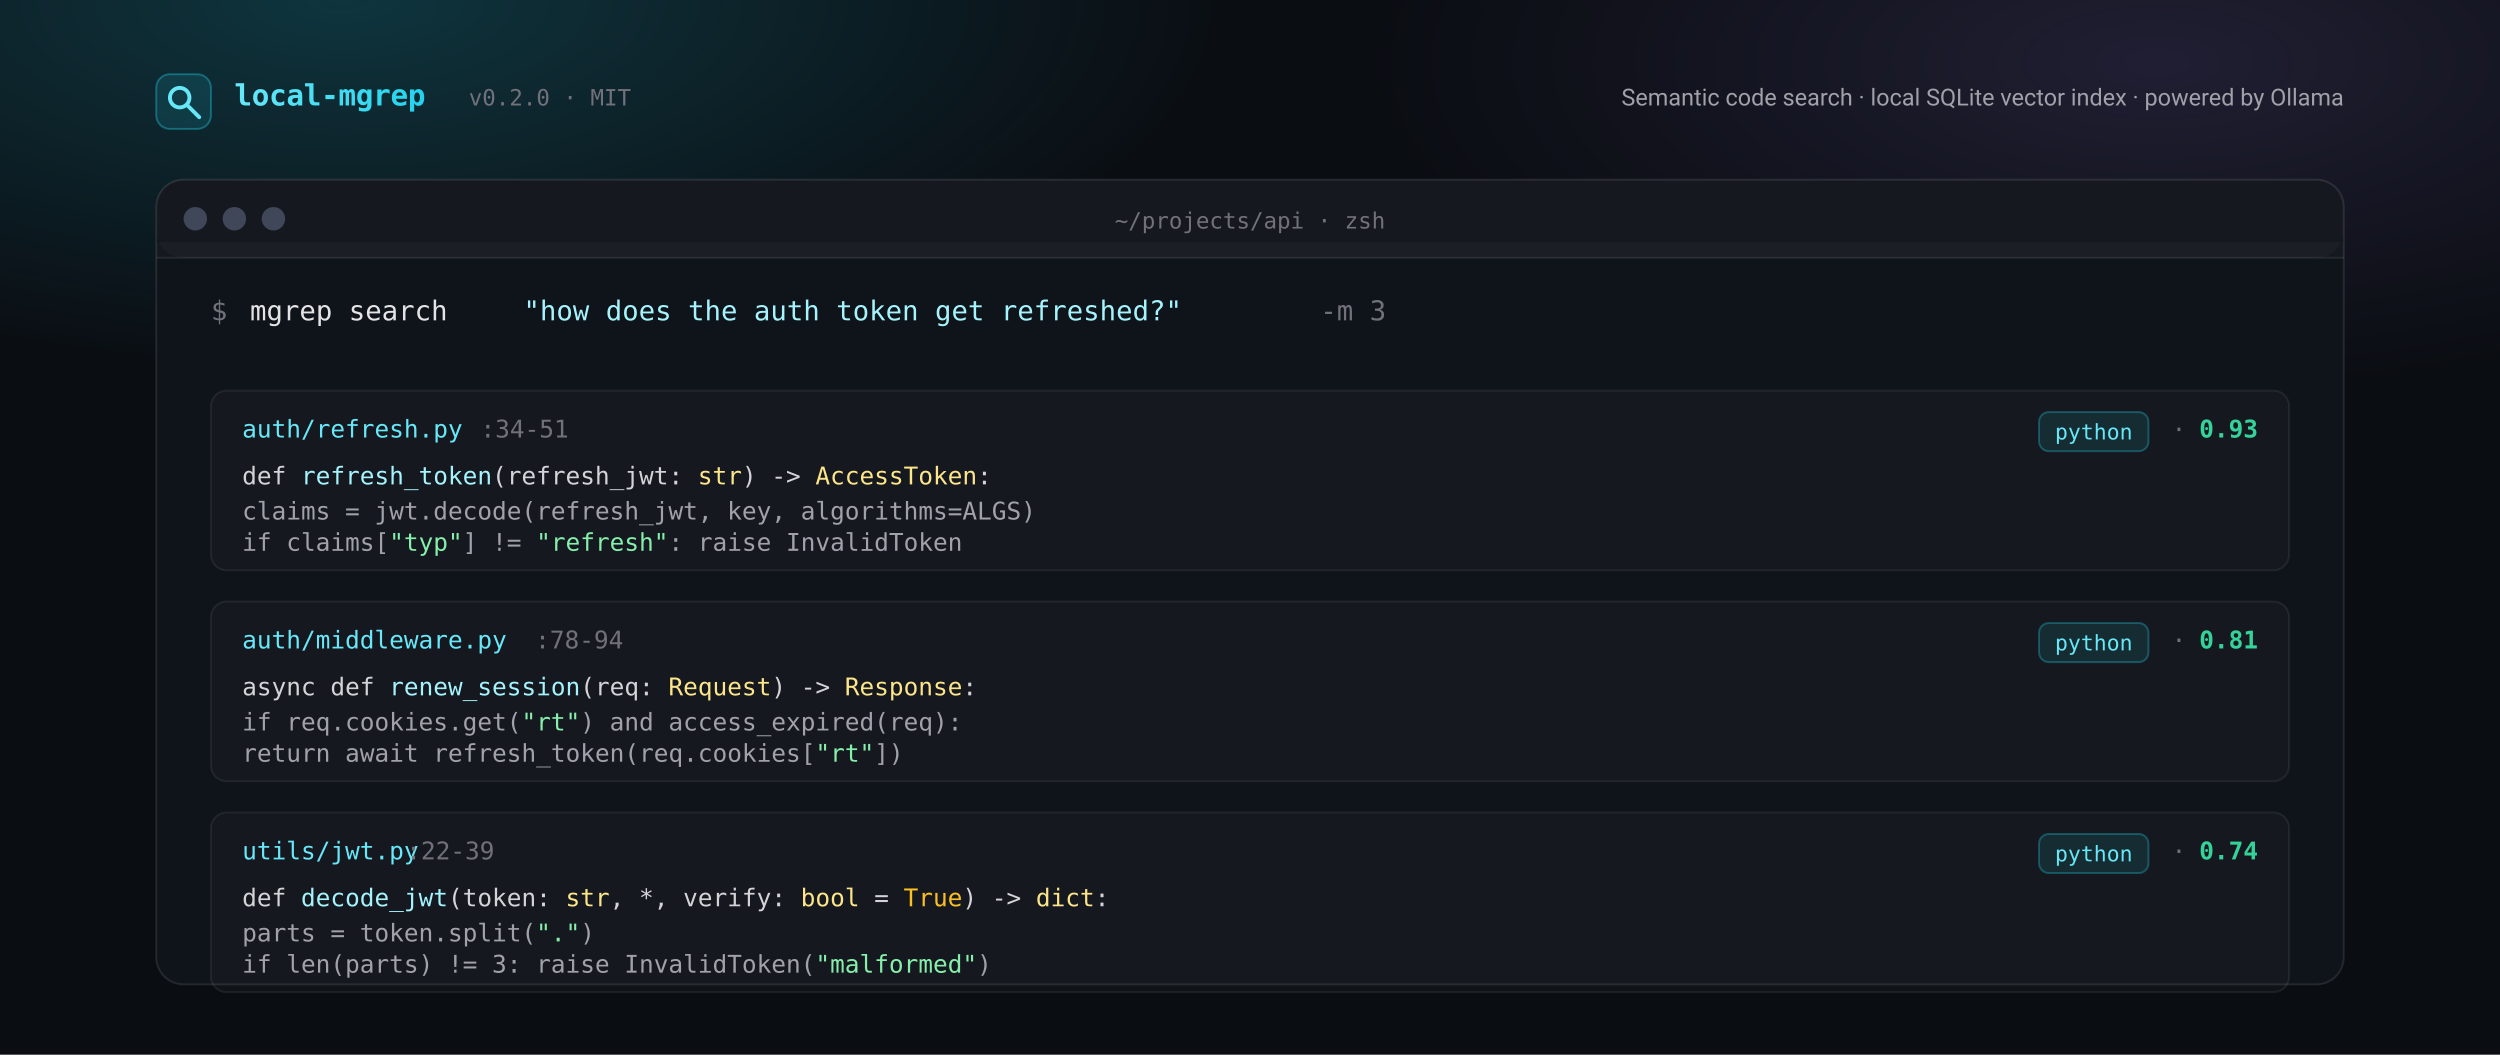
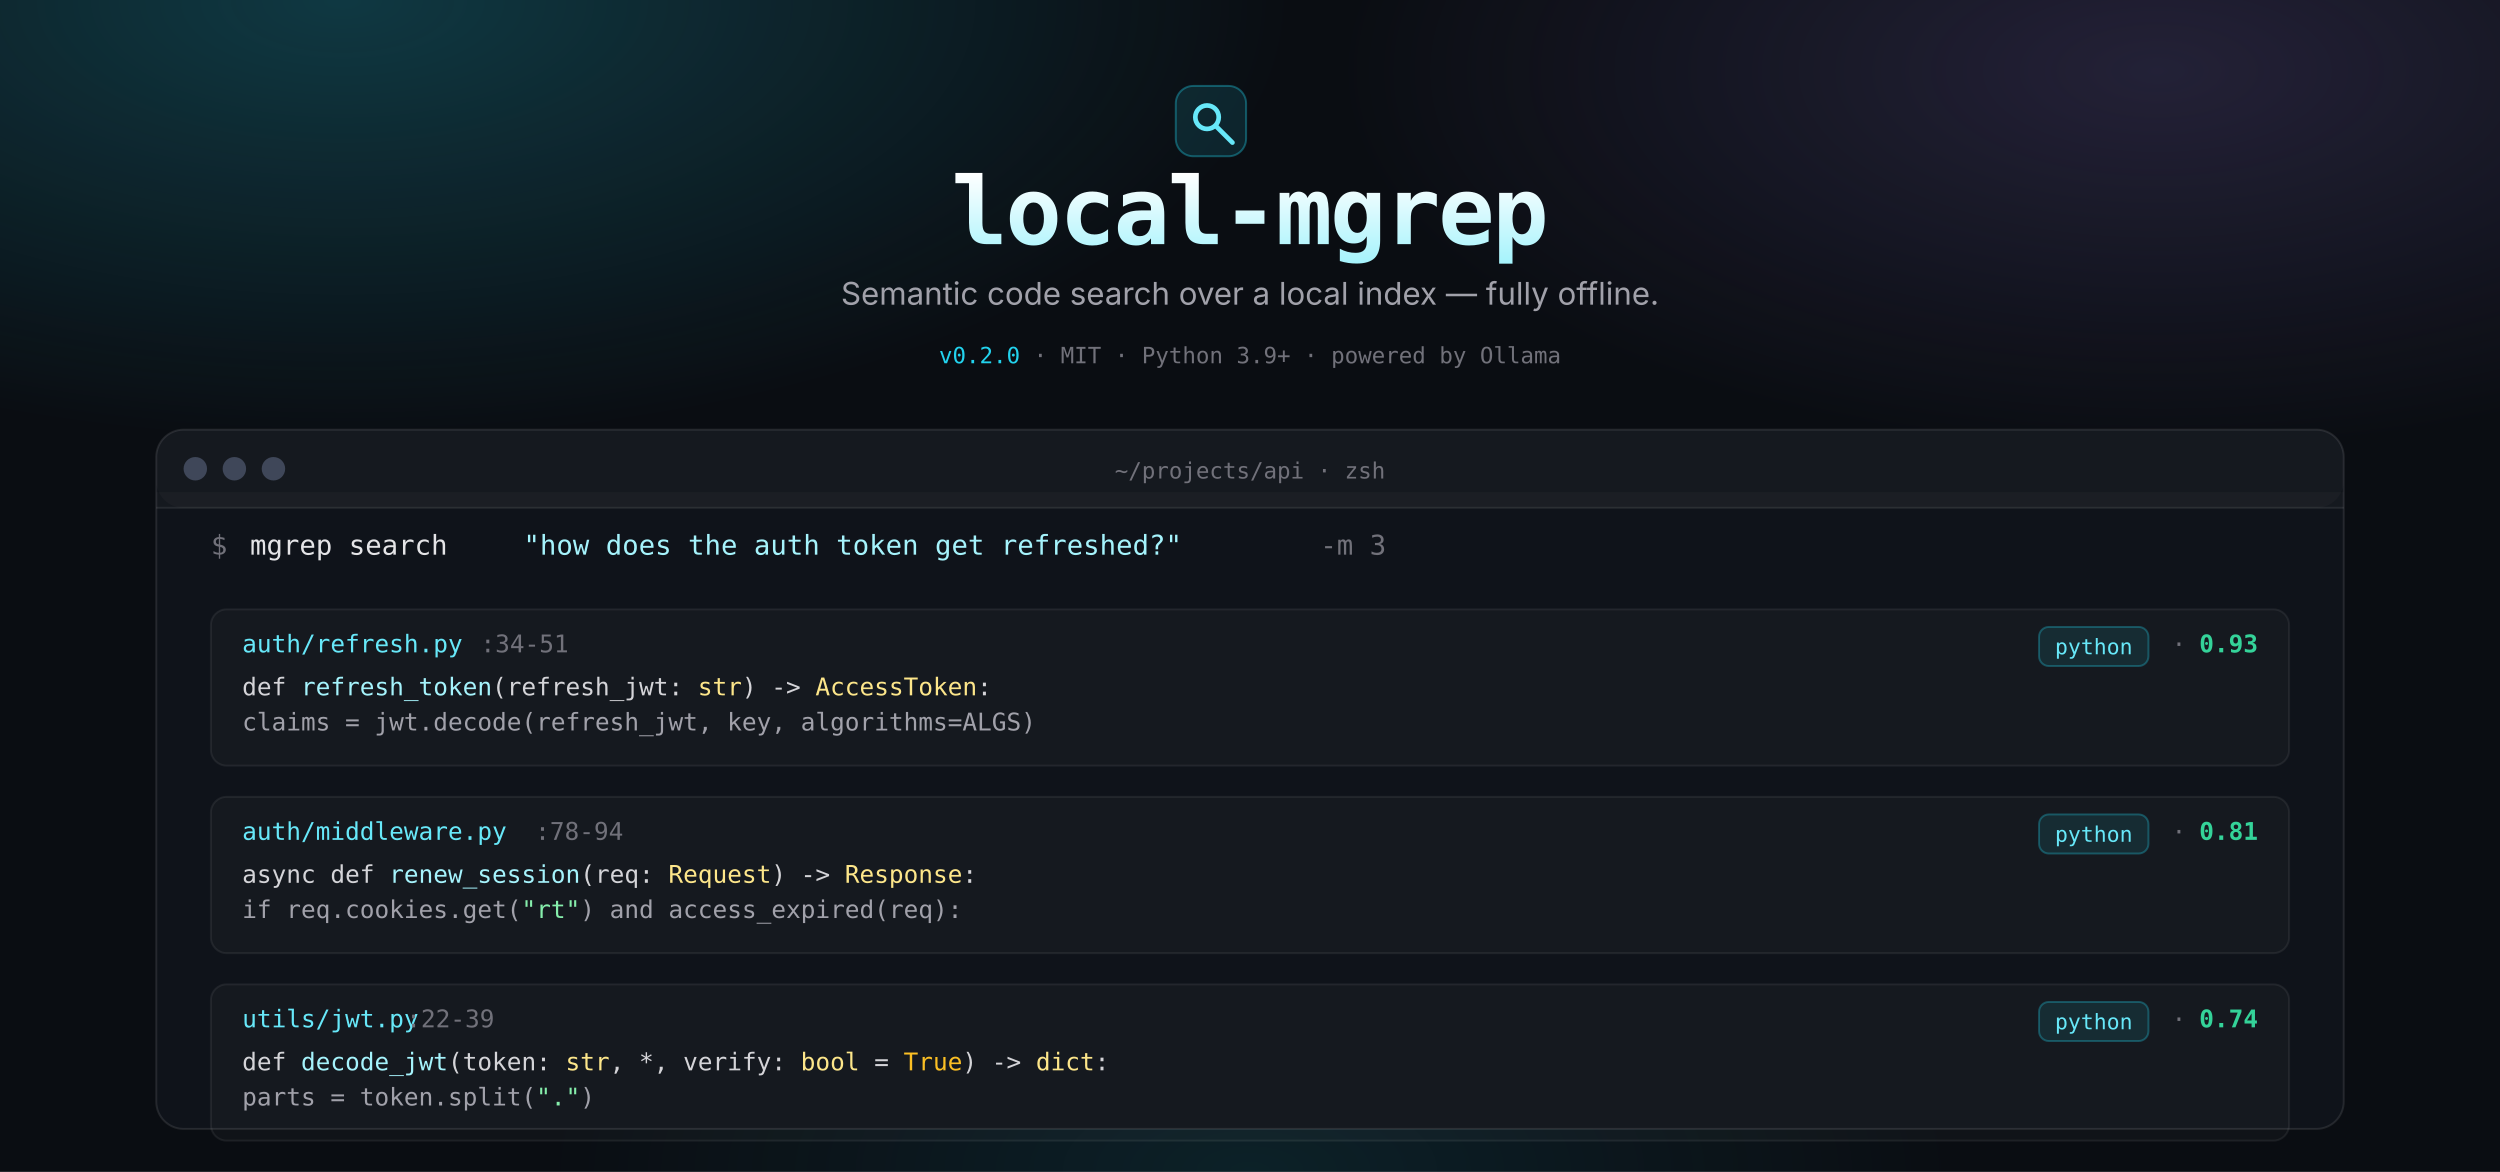
- <svg xmlns="http://www.w3.org/2000/svg" viewBox="0 0 1280 540" role="img" aria-labelledby="hero-title hero-desc" font-family="ui-sans-serif, -apple-system, 'Segoe UI', Roboto, system-ui, sans-serif">
+ <svg xmlns="http://www.w3.org/2000/svg" viewBox="0 0 1280 600" role="img" aria-labelledby="hero-title hero-desc" font-family="Inter, ui-sans-serif, -apple-system, 'Segoe UI', Roboto, system-ui, sans-serif">
  <defs>
-     <radialGradient id="orb-cy" cx="14%" cy="0%" r="55%">
-       <stop offset="0%" stop-color="rgba(34,211,238,0.20)" />
+     <radialGradient id="orb-cy" cx="14%" cy="0%" r="58%">
+       <stop offset="0%" stop-color="rgba(34,211,238,0.22)" />
      <stop offset="65%" stop-color="rgba(34,211,238,0)" />
    </radialGradient>
-     <radialGradient id="orb-vi" cx="86%" cy="6%" r="48%">
-       <stop offset="0%" stop-color="rgba(167,139,250,0.14)" />
+     <radialGradient id="orb-vi" cx="86%" cy="6%" r="50%">
+       <stop offset="0%" stop-color="rgba(167,139,250,0.16)" />
      <stop offset="65%" stop-color="rgba(167,139,250,0)" />
    </radialGradient>
-     <linearGradient id="brand-grad" x1="0" y1="0" x2="1" y2="0">
-       <stop offset="0%" stop-color="#67e8f9" />
-       <stop offset="100%" stop-color="#22d3ee" />
+     <radialGradient id="orb-em" cx="50%" cy="100%" r="40%">
+       <stop offset="0%" stop-color="rgba(34,211,238,0.10)" />
+       <stop offset="70%" stop-color="rgba(34,211,238,0)" />
+     </radialGradient>
+     <linearGradient id="brand-grad" x1="0" y1="0" x2="0" y2="1">
+       <stop offset="0%" stop-color="#ffffff" />
+       <stop offset="100%" stop-color="#a5f3fc" />
    </linearGradient>
  </defs>
-   <rect width="1280" height="540" fill="#0a0d12" />
-   <rect width="1280" height="540" fill="url(#orb-cy)" />
-   <rect width="1280" height="540" fill="url(#orb-vi)" />
-   <g transform="translate(80 48)">
-     <g transform="translate(0 -10)">
-       <rect width="28" height="28" rx="7" fill="rgba(34,211,238,0.12)" stroke="rgba(34,211,238,0.35)" />
-       <g fill="none" stroke="#67e8f9" stroke-width="2" stroke-linecap="round" stroke-linejoin="round">
-         <circle cx="12" cy="12" r="5" />
-         <line x1="16" y1="16" x2="22" y2="22" />
-       </g>
+   <rect width="1280" height="600" fill="#0a0d12" />
+   <rect width="1280" height="600" fill="url(#orb-cy)" />
+   <rect width="1280" height="600" fill="url(#orb-vi)" />
+   <rect width="1280" height="600" fill="url(#orb-em)" />
+   <g transform="translate(602 44)">
+     <rect width="36" height="36" rx="9" fill="rgba(34,211,238,0.12)" stroke="rgba(34,211,238,0.35)" />
+     <g fill="none" stroke="#67e8f9" stroke-width="2.4" stroke-linecap="round" stroke-linejoin="round" transform="translate(2 2)">
+       <circle cx="14" cy="14" r="6" />
+       <line x1="19" y1="19" x2="27" y2="27" />
    </g>
-     <text x="40" y="6" font-size="15" font-weight="700" fill="url(#brand-grad)" font-family="ui-monospace, Menlo, Consolas, monospace" letter-spacing="-0.01em">local-mgrep</text>
-     <text x="160" y="6" font-size="11.5" fill="#71717a" font-family="ui-monospace, Menlo, Consolas, monospace">v0.2.0 · MIT</text>
-     <text x="1120" y="6" text-anchor="end" font-size="12" fill="#a1a1aa">Semantic code search · local SQLite vector index · powered by Ollama</text>
  </g>
-   <g transform="translate(80 92)">
-     <rect width="1120" height="412" rx="14" fill="#0f131a" stroke="rgba(255,255,255,0.10)" stroke-width="1" />
+   <text x="640" y="125" text-anchor="middle" font-size="48" font-weight="700" fill="url(#brand-grad)" font-family="ui-monospace, 'JetBrains Mono', Menlo, Consolas, monospace" letter-spacing="-0.025em">local-mgrep</text>
+   <text x="640" y="156" text-anchor="middle" font-size="16" fill="#a1a1aa">Semantic code search over a local index — fully offline.</text>
+   <g font-size="11.5" font-family="ui-monospace, Menlo, Consolas, monospace" fill="#71717a" text-anchor="middle">
+     <text x="640" y="186">
+       <tspan fill="#22d3ee">v0.2.0</tspan>  ·  MIT  ·  Python 3.9+  ·  powered by Ollama</text>
+   </g>
+   <g transform="translate(80 220)">
+     <rect width="1120" height="358" rx="14" fill="#0f131a" stroke="rgba(255,255,255,0.10)" stroke-width="1" />
    <rect width="1120" height="40" rx="14" fill="rgba(255,255,255,0.025)" />
    <rect y="32" width="1120" height="8" fill="rgba(255,255,255,0.025)" />
    <line x1="0" y1="40" x2="1120" y2="40" stroke="rgba(255,255,255,0.08)" />
    <g transform="translate(20 20)">
      <circle cx="0" cy="0" r="6" fill="#3f4759" />
      <circle cx="20" cy="0" r="6" fill="#3f4759" />
      <circle cx="40" cy="0" r="6" fill="#3f4759" />
    </g>
    <text x="560" y="25" text-anchor="middle" font-size="11.5" fill="#71717a" font-family="ui-monospace, Menlo, Consolas, monospace">~/projects/api · zsh</text>
-     <g transform="translate(28 72)" font-family="ui-monospace, Menlo, Consolas, monospace">
+     <g transform="translate(28 64)" font-family="ui-monospace, Menlo, Consolas, monospace">
      <text font-size="14" fill="#71717a">$</text>
      <text x="20" font-size="14" fill="#e4e4e7">mgrep search </text>
      <text x="160" font-size="14" fill="#a5f3fc">"how does the auth token get refreshed?"</text>
      <text x="568" font-size="14" fill="#71717a"> -m 3</text>
-       <g transform="translate(0 36)">
-         <rect width="1064" height="92" rx="8" fill="rgba(255,255,255,0.025)" stroke="rgba(255,255,255,0.07)" />
-         <text x="16" y="24" font-size="12.5" fill="#67e8f9">auth/refresh.py</text>
-         <text x="138" y="24" font-size="12.5" fill="#71717a">:34-51</text>
-         <rect x="936" y="11" width="56" height="20" rx="5" fill="rgba(34,211,238,0.10)" stroke="rgba(34,211,238,0.30)" />
-         <text x="964" y="25" text-anchor="middle" font-size="11" fill="#67e8f9">python</text>
-         <text x="1004" y="24" font-size="12" fill="#71717a">·</text>
-         <text x="1018" y="24" font-size="12.5" fill="#34d399" font-weight="700">0.93</text>
-         <text x="16" y="48" font-size="12.5" fill="#d4d4d8">def <tspan fill="#a5f3fc">refresh_token</tspan>(refresh_jwt: <tspan fill="#fde68a">str</tspan>) -&gt; <tspan fill="#fde68a">AccessToken</tspan>:</text>
-         <text x="16" y="66" font-size="12.5" fill="#a1a1aa">    claims = jwt.decode(refresh_jwt, key, algorithms=ALGS)</text>
-         <text x="16" y="82" font-size="12.5" fill="#a1a1aa">    if claims[<tspan fill="#86efac">"typ"</tspan>] != <tspan fill="#86efac">"refresh"</tspan>: raise InvalidToken</text>
+       <g transform="translate(0 28)">
+         <rect width="1064" height="80" rx="8" fill="rgba(255,255,255,0.025)" stroke="rgba(255,255,255,0.07)" />
+         <text x="16" y="22" font-size="12.5" fill="#67e8f9">auth/refresh.py</text>
+         <text x="138" y="22" font-size="12.5" fill="#71717a">:34-51</text>
+         <rect x="936" y="9" width="56" height="20" rx="5" fill="rgba(34,211,238,0.10)" stroke="rgba(34,211,238,0.30)" />
+         <text x="964" y="23" text-anchor="middle" font-size="11" fill="#67e8f9">python</text>
+         <text x="1004" y="22" font-size="12" fill="#71717a">·</text>
+         <text x="1018" y="22" font-size="12.5" fill="#34d399" font-weight="700">0.93</text>
+         <text x="16" y="44" font-size="12.5" fill="#d4d4d8">def <tspan fill="#a5f3fc">refresh_token</tspan>(refresh_jwt: <tspan fill="#fde68a">str</tspan>) -&gt; <tspan fill="#fde68a">AccessToken</tspan>:</text>
+         <text x="16" y="62" font-size="12.5" fill="#a1a1aa">    claims = jwt.decode(refresh_jwt, key, algorithms=ALGS)</text>
      </g>
-       <g transform="translate(0 144)">
-         <rect width="1064" height="92" rx="8" fill="rgba(255,255,255,0.025)" stroke="rgba(255,255,255,0.07)" />
-         <text x="16" y="24" font-size="12.5" fill="#67e8f9">auth/middleware.py</text>
-         <text x="166" y="24" font-size="12.5" fill="#71717a">:78-94</text>
-         <rect x="936" y="11" width="56" height="20" rx="5" fill="rgba(34,211,238,0.10)" stroke="rgba(34,211,238,0.30)" />
-         <text x="964" y="25" text-anchor="middle" font-size="11" fill="#67e8f9">python</text>
-         <text x="1004" y="24" font-size="12" fill="#71717a">·</text>
-         <text x="1018" y="24" font-size="12.5" fill="#34d399" font-weight="700">0.81</text>
-         <text x="16" y="48" font-size="12.5" fill="#d4d4d8">async def <tspan fill="#a5f3fc">renew_session</tspan>(req: <tspan fill="#fde68a">Request</tspan>) -&gt; <tspan fill="#fde68a">Response</tspan>:</text>
-         <text x="16" y="66" font-size="12.5" fill="#a1a1aa">    if req.cookies.get(<tspan fill="#86efac">"rt"</tspan>) and access_expired(req):</text>
-         <text x="16" y="82" font-size="12.5" fill="#a1a1aa">        return await refresh_token(req.cookies[<tspan fill="#86efac">"rt"</tspan>])</text>
+       <g transform="translate(0 124)">
+         <rect width="1064" height="80" rx="8" fill="rgba(255,255,255,0.025)" stroke="rgba(255,255,255,0.07)" />
+         <text x="16" y="22" font-size="12.5" fill="#67e8f9">auth/middleware.py</text>
+         <text x="166" y="22" font-size="12.5" fill="#71717a">:78-94</text>
+         <rect x="936" y="9" width="56" height="20" rx="5" fill="rgba(34,211,238,0.10)" stroke="rgba(34,211,238,0.30)" />
+         <text x="964" y="23" text-anchor="middle" font-size="11" fill="#67e8f9">python</text>
+         <text x="1004" y="22" font-size="12" fill="#71717a">·</text>
+         <text x="1018" y="22" font-size="12.5" fill="#34d399" font-weight="700">0.81</text>
+         <text x="16" y="44" font-size="12.5" fill="#d4d4d8">async def <tspan fill="#a5f3fc">renew_session</tspan>(req: <tspan fill="#fde68a">Request</tspan>) -&gt; <tspan fill="#fde68a">Response</tspan>:</text>
+         <text x="16" y="62" font-size="12.5" fill="#a1a1aa">    if req.cookies.get(<tspan fill="#86efac">"rt"</tspan>) and access_expired(req):</text>
      </g>
-       <g transform="translate(0 252)">
-         <rect width="1064" height="92" rx="8" fill="rgba(255,255,255,0.025)" stroke="rgba(255,255,255,0.07)" />
-         <text x="16" y="24" font-size="12.5" fill="#67e8f9">utils/jwt.py</text>
-         <text x="100" y="24" font-size="12.5" fill="#71717a">:22-39</text>
-         <rect x="936" y="11" width="56" height="20" rx="5" fill="rgba(34,211,238,0.10)" stroke="rgba(34,211,238,0.30)" />
-         <text x="964" y="25" text-anchor="middle" font-size="11" fill="#67e8f9">python</text>
-         <text x="1004" y="24" font-size="12" fill="#71717a">·</text>
-         <text x="1018" y="24" font-size="12.5" fill="#34d399" font-weight="700">0.74</text>
-         <text x="16" y="48" font-size="12.5" fill="#d4d4d8">def <tspan fill="#a5f3fc">decode_jwt</tspan>(token: <tspan fill="#fde68a">str</tspan>, *, verify: <tspan fill="#fde68a">bool</tspan> = <tspan fill="#fbbf24">True</tspan>) -&gt; <tspan fill="#fde68a">dict</tspan>:</text>
-         <text x="16" y="66" font-size="12.5" fill="#a1a1aa">    parts = token.split(<tspan fill="#86efac">"."</tspan>)</text>
-         <text x="16" y="82" font-size="12.5" fill="#a1a1aa">    if len(parts) != 3: raise InvalidToken(<tspan fill="#86efac">"malformed"</tspan>)</text>
+       <g transform="translate(0 220)">
+         <rect width="1064" height="80" rx="8" fill="rgba(255,255,255,0.025)" stroke="rgba(255,255,255,0.07)" />
+         <text x="16" y="22" font-size="12.5" fill="#67e8f9">utils/jwt.py</text>
+         <text x="100" y="22" font-size="12.5" fill="#71717a">:22-39</text>
+         <rect x="936" y="9" width="56" height="20" rx="5" fill="rgba(34,211,238,0.10)" stroke="rgba(34,211,238,0.30)" />
+         <text x="964" y="23" text-anchor="middle" font-size="11" fill="#67e8f9">python</text>
+         <text x="1004" y="22" font-size="12" fill="#71717a">·</text>
+         <text x="1018" y="22" font-size="12.5" fill="#34d399" font-weight="700">0.74</text>
+         <text x="16" y="44" font-size="12.5" fill="#d4d4d8">def <tspan fill="#a5f3fc">decode_jwt</tspan>(token: <tspan fill="#fde68a">str</tspan>, *, verify: <tspan fill="#fde68a">bool</tspan> = <tspan fill="#fbbf24">True</tspan>) -&gt; <tspan fill="#fde68a">dict</tspan>:</text>
+         <text x="16" y="62" font-size="12.5" fill="#a1a1aa">    parts = token.split(<tspan fill="#86efac">"."</tspan>)</text>
      </g>
    </g>
  </g>
</svg>
